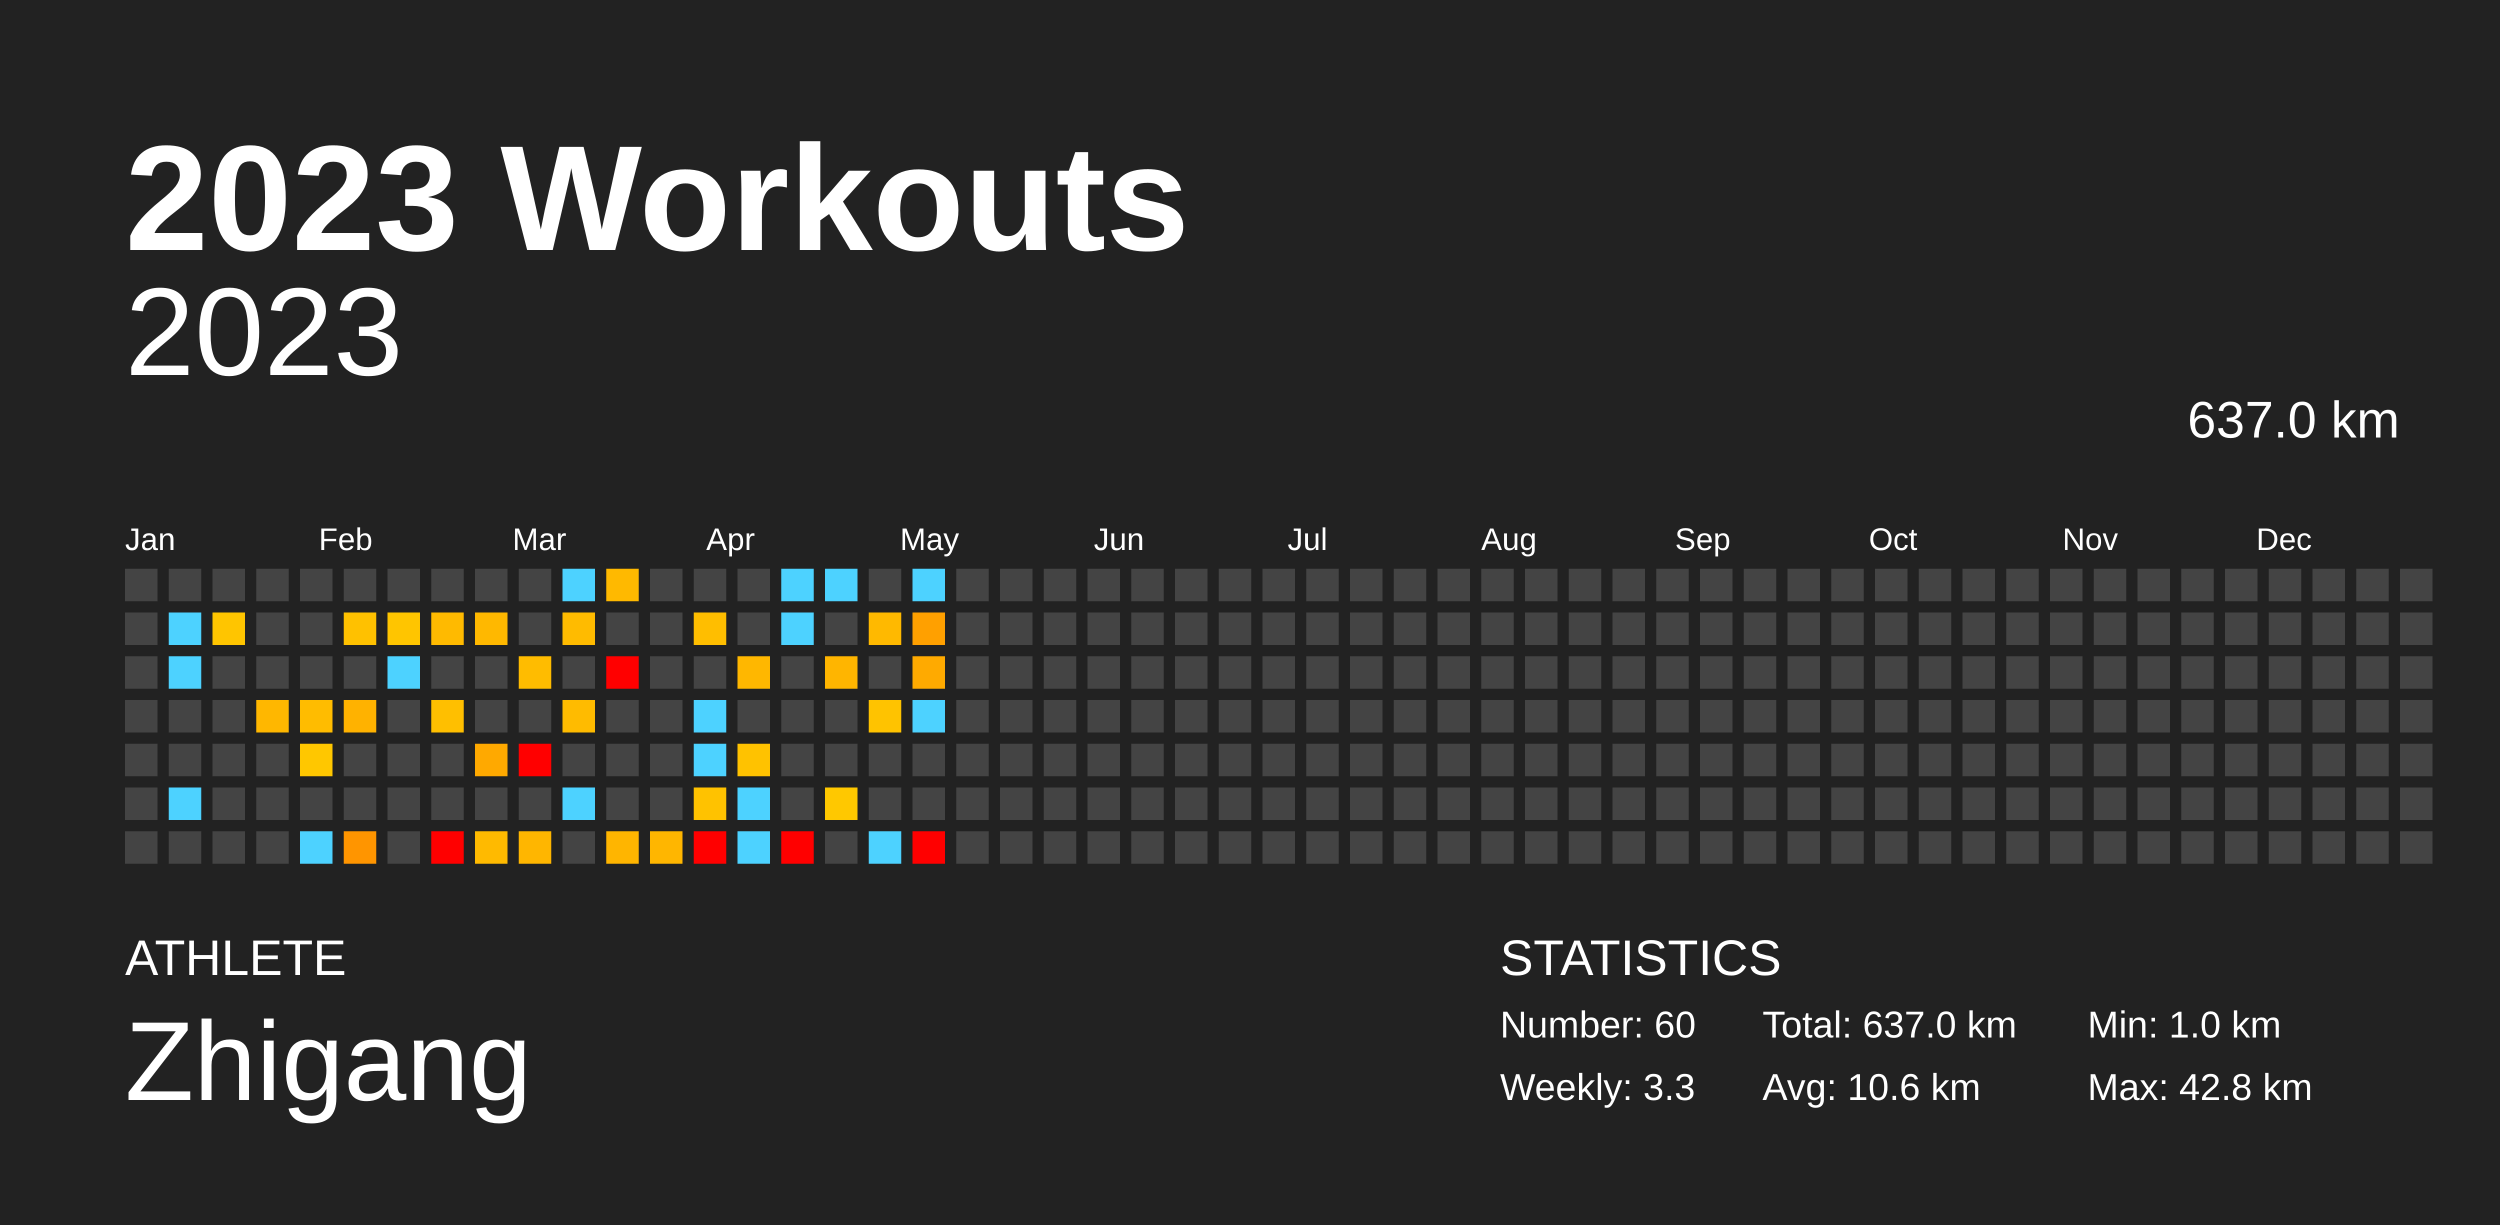
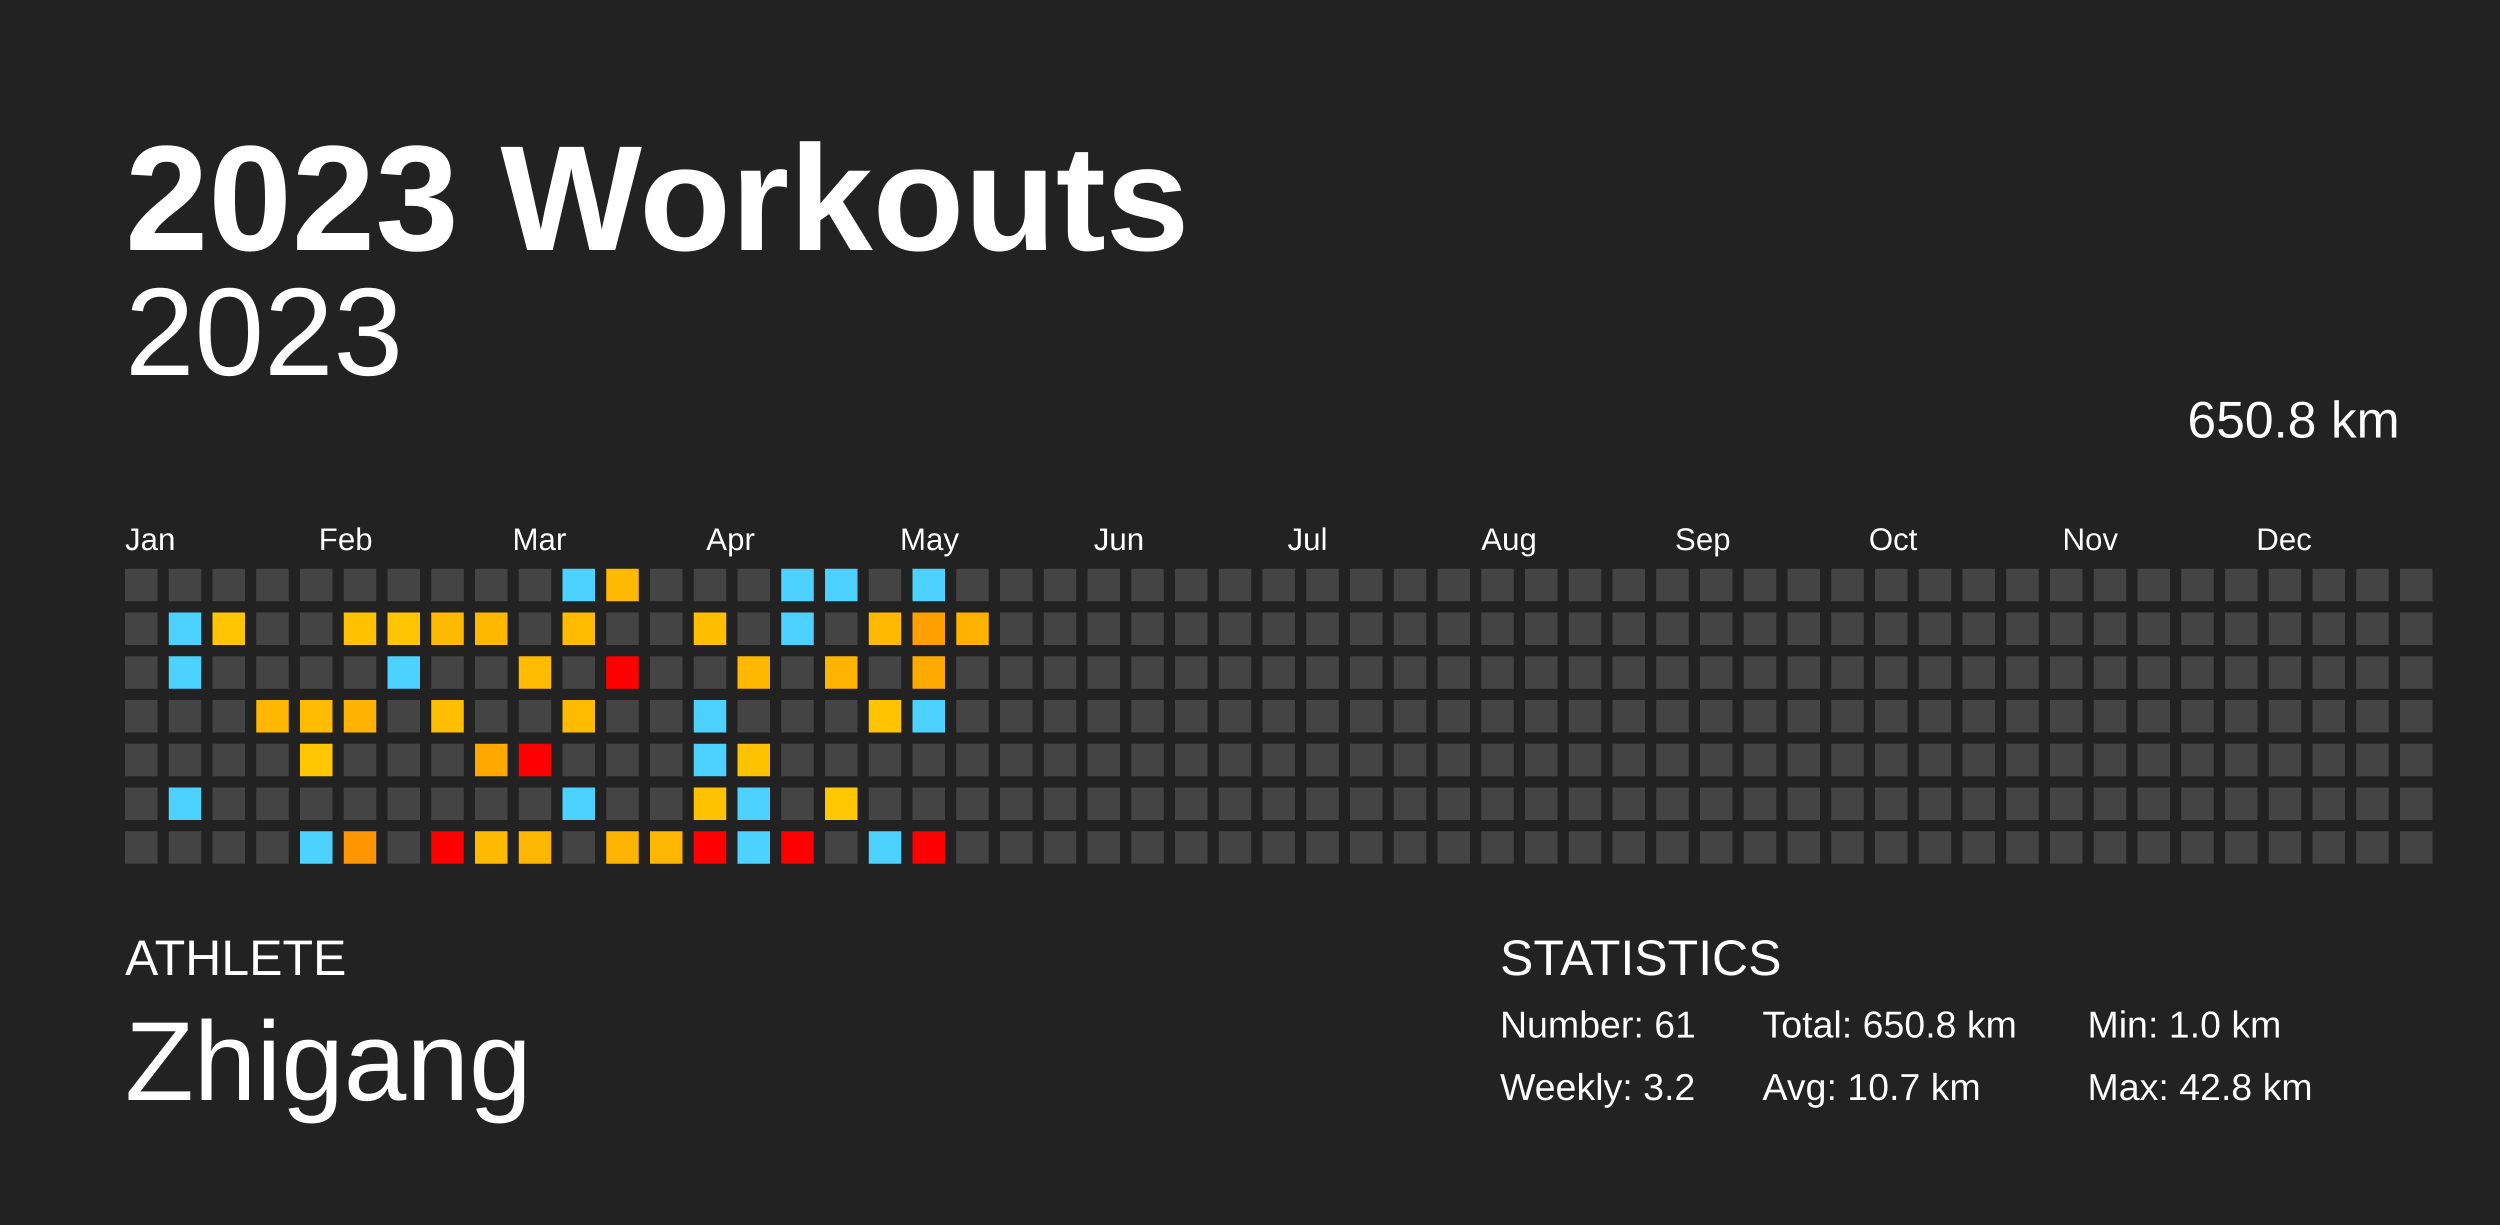
<svg xmlns="http://www.w3.org/2000/svg" baseProfile="full" height="98mm" version="1.1" viewBox="0,0,200,98" width="200mm">
  <defs />
  <rect fill="#222222" height="98" width="200" x="0" y="0" />
  <text fill="#FFFFFF" style="font-size:12px; font-family:Arial; font-weight:bold;" x="10" y="20">2023 Workouts</text>
  <text fill="#FFFFFF" style="font-size:4px; font-family:Arial" x="10" y="78">ATHLETE</text>
  <text fill="#FFFFFF" style="font-size:9px; font-family:Arial" x="10" y="88">Zhigang</text>
  <text fill="#FFFFFF" style="font-size:4px; font-family:Arial" x="120" y="78">STATISTICS</text>
-   <text fill="#FFFFFF" style="font-size:3px; font-family:Arial" x="120" y="83">Number: 60</text>
-   <text fill="#FFFFFF" style="font-size:3px; font-family:Arial" x="120" y="88">Weekly: 3.3</text>
-   <text fill="#FFFFFF" style="font-size:3px; font-family:Arial" x="141" y="83">Total: 637.0 km</text>
-   <text fill="#FFFFFF" style="font-size:3px; font-family:Arial" x="141" y="88">Avg: 10.6 km</text>
+   <text fill="#FFFFFF" style="font-size:3px; font-family:Arial" x="120" y="83">Number: 61</text>
+   <text fill="#FFFFFF" style="font-size:3px; font-family:Arial" x="120" y="88">Weekly: 3.2</text>
+   <text fill="#FFFFFF" style="font-size:3px; font-family:Arial" x="141" y="83">Total: 650.8 km</text>
+   <text fill="#FFFFFF" style="font-size:3px; font-family:Arial" x="141" y="88">Avg: 10.7 km</text>
  <text fill="#FFFFFF" style="font-size:3px; font-family:Arial" x="167" y="83">Min: 1.0 km</text>
  <text fill="#FFFFFF" style="font-size:3px; font-family:Arial" x="167" y="88">Max: 42.8 km</text>
  <text alignment-baseline="hanging" fill="#FFFFFF" style="font-size:10.0px; font-family:Arial;" x="10" y="30">2023</text>
-   <text alignment-baseline="hanging" fill="#FFFFFF" style="font-size:4.125px; font-family:Arial;" x="175" y="35">637.0 km</text>
+   <text alignment-baseline="hanging" fill="#FFFFFF" style="font-size:4.125px; font-family:Arial;" x="175" y="35">650.8 km</text>
  <text fill="#FFFFFF" style="font-size:2.5px; font-family:Arial" x="10.0" y="44">Jan</text>
  <text fill="#FFFFFF" style="font-size:2.5px; font-family:Arial" x="25.5" y="44">Feb</text>
  <text fill="#FFFFFF" style="font-size:2.5px; font-family:Arial" x="41.0" y="44">Mar</text>
  <text fill="#FFFFFF" style="font-size:2.5px; font-family:Arial" x="56.5" y="44">Apr</text>
  <text fill="#FFFFFF" style="font-size:2.5px; font-family:Arial" x="72.0" y="44">May</text>
  <text fill="#FFFFFF" style="font-size:2.5px; font-family:Arial" x="87.5" y="44">Jun</text>
  <text fill="#FFFFFF" style="font-size:2.5px; font-family:Arial" x="103.0" y="44">Jul</text>
  <text fill="#FFFFFF" style="font-size:2.5px; font-family:Arial" x="118.5" y="44">Aug</text>
  <text fill="#FFFFFF" style="font-size:2.5px; font-family:Arial" x="134.0" y="44">Sep</text>
  <text fill="#FFFFFF" style="font-size:2.5px; font-family:Arial" x="149.5" y="44">Oct</text>
  <text fill="#FFFFFF" style="font-size:2.5px; font-family:Arial" x="165.0" y="44">Nov</text>
  <text fill="#FFFFFF" style="font-size:2.5px; font-family:Arial" x="180.5" y="44">Dec</text>
  <rect fill="#444444" height="2.6" width="2.6" x="10.0" y="45.5" />
  <rect fill="#444444" height="2.6" width="2.6" x="10.0" y="49.0" />
  <rect fill="#444444" height="2.6" width="2.6" x="10.0" y="52.5" />
  <rect fill="#444444" height="2.6" width="2.6" x="10.0" y="56.0" />
  <rect fill="#444444" height="2.6" width="2.6" x="10.0" y="59.5" />
  <rect fill="#444444" height="2.6" width="2.6" x="10.0" y="63.0" />
  <rect fill="#444444" height="2.6" width="2.6" x="10.0" y="66.5" />
  <rect fill="#444444" height="2.6" width="2.6" x="13.5" y="45.5" />
  <rect fill="#4dd2ff" height="2.6" width="2.6" x="13.5" y="49.0" />
  <rect fill="#4dd2ff" height="2.6" width="2.6" x="13.5" y="52.5" />
  <rect fill="#444444" height="2.6" width="2.6" x="13.5" y="56.0" />
  <rect fill="#444444" height="2.6" width="2.6" x="13.5" y="59.5" />
  <rect fill="#4dd2ff" height="2.6" width="2.6" x="13.5" y="63.0" />
  <rect fill="#444444" height="2.6" width="2.6" x="13.5" y="66.5" />
  <rect fill="#444444" height="2.6" width="2.6" x="17.0" y="45.5" />
  <rect fill="#ffc500" height="2.6" width="2.6" x="17.0" y="49.0" />
  <rect fill="#444444" height="2.6" width="2.6" x="17.0" y="52.5" />
  <rect fill="#444444" height="2.6" width="2.6" x="17.0" y="56.0" />
  <rect fill="#444444" height="2.6" width="2.6" x="17.0" y="59.5" />
  <rect fill="#444444" height="2.6" width="2.6" x="17.0" y="63.0" />
  <rect fill="#444444" height="2.6" width="2.6" x="17.0" y="66.5" />
  <rect fill="#444444" height="2.6" width="2.6" x="20.5" y="45.5" />
  <rect fill="#444444" height="2.6" width="2.6" x="20.5" y="49.0" />
  <rect fill="#444444" height="2.6" width="2.6" x="20.5" y="52.5" />
  <rect fill="#ffb700" height="2.6" width="2.6" x="20.5" y="56.0" />
  <rect fill="#444444" height="2.6" width="2.6" x="20.5" y="59.5" />
  <rect fill="#444444" height="2.6" width="2.6" x="20.5" y="63.0" />
  <rect fill="#444444" height="2.6" width="2.6" x="20.5" y="66.5" />
  <rect fill="#444444" height="2.6" width="2.6" x="24.0" y="45.5" />
  <rect fill="#444444" height="2.6" width="2.6" x="24.0" y="49.0" />
  <rect fill="#444444" height="2.6" width="2.6" x="24.0" y="52.5" />
  <rect fill="#ffbc00" height="2.6" width="2.6" x="24.0" y="56.0" />
  <rect fill="#ffc700" height="2.6" width="2.6" x="24.0" y="59.5" />
  <rect fill="#444444" height="2.6" width="2.6" x="24.0" y="63.0" />
  <rect fill="#4dd2ff" height="2.6" width="2.6" x="24.0" y="66.5" />
  <rect fill="#444444" height="2.6" width="2.6" x="27.5" y="45.5" />
  <rect fill="#ffc100" height="2.6" width="2.6" x="27.5" y="49.0" />
  <rect fill="#444444" height="2.6" width="2.6" x="27.5" y="52.5" />
  <rect fill="#ffb200" height="2.6" width="2.6" x="27.5" y="56.0" />
  <rect fill="#444444" height="2.6" width="2.6" x="27.5" y="59.5" />
  <rect fill="#444444" height="2.6" width="2.6" x="27.5" y="63.0" />
  <rect fill="#ff9500" height="2.6" width="2.6" x="27.5" y="66.5" />
  <rect fill="#444444" height="2.6" width="2.6" x="31.0" y="45.5" />
  <rect fill="#ffc500" height="2.6" width="2.6" x="31.0" y="49.0" />
  <rect fill="#4dd2ff" height="2.6" width="2.6" x="31.0" y="52.5" />
  <rect fill="#444444" height="2.6" width="2.6" x="31.0" y="56.0" />
  <rect fill="#444444" height="2.6" width="2.6" x="31.0" y="59.5" />
  <rect fill="#444444" height="2.6" width="2.6" x="31.0" y="63.0" />
  <rect fill="#444444" height="2.6" width="2.6" x="31.0" y="66.5" />
  <rect fill="#444444" height="2.6" width="2.6" x="34.5" y="45.5" />
  <rect fill="#ffba00" height="2.6" width="2.6" x="34.5" y="49.0" />
  <rect fill="#444444" height="2.6" width="2.6" x="34.5" y="52.5" />
  <rect fill="#ffbf00" height="2.6" width="2.6" x="34.5" y="56.0" />
  <rect fill="#444444" height="2.6" width="2.6" x="34.5" y="59.5" />
  <rect fill="#444444" height="2.6" width="2.6" x="34.5" y="63.0" />
  <rect fill="red" height="2.6" width="2.6" x="34.5" y="66.5" />
  <rect fill="#444444" height="2.6" width="2.6" x="38.0" y="45.5" />
  <rect fill="#ffb800" height="2.6" width="2.6" x="38.0" y="49.0" />
  <rect fill="#444444" height="2.6" width="2.6" x="38.0" y="52.5" />
  <rect fill="#444444" height="2.6" width="2.6" x="38.0" y="56.0" />
  <rect fill="#ffa900" height="2.6" width="2.6" x="38.0" y="59.5" />
  <rect fill="#444444" height="2.6" width="2.6" x="38.0" y="63.0" />
  <rect fill="#ffba00" height="2.6" width="2.6" x="38.0" y="66.5" />
  <rect fill="#444444" height="2.6" width="2.6" x="41.5" y="45.5" />
  <rect fill="#444444" height="2.6" width="2.6" x="41.5" y="49.0" />
  <rect fill="#ffbc00" height="2.6" width="2.6" x="41.5" y="52.5" />
  <rect fill="#444444" height="2.6" width="2.6" x="41.5" y="56.0" />
  <rect fill="red" height="2.6" width="2.6" x="41.5" y="59.5" />
  <rect fill="#444444" height="2.6" width="2.6" x="41.5" y="63.0" />
  <rect fill="#ffb600" height="2.6" width="2.6" x="41.5" y="66.5" />
  <rect fill="#4dd2ff" height="2.6" width="2.6" x="45.0" y="45.5" />
  <rect fill="#ffbb00" height="2.6" width="2.6" x="45.0" y="49.0" />
  <rect fill="#444444" height="2.6" width="2.6" x="45.0" y="52.5" />
  <rect fill="#ffbb00" height="2.6" width="2.6" x="45.0" y="56.0" />
  <rect fill="#444444" height="2.6" width="2.6" x="45.0" y="59.5" />
  <rect fill="#4dd2ff" height="2.6" width="2.6" x="45.0" y="63.0" />
  <rect fill="#444444" height="2.6" width="2.6" x="45.0" y="66.5" />
  <rect fill="#ffb900" height="2.6" width="2.6" x="48.5" y="45.5" />
  <rect fill="#444444" height="2.6" width="2.6" x="48.5" y="49.0" />
  <rect fill="red" height="2.6" width="2.6" x="48.5" y="52.5" />
  <rect fill="#444444" height="2.6" width="2.6" x="48.5" y="56.0" />
  <rect fill="#444444" height="2.6" width="2.6" x="48.5" y="59.5" />
  <rect fill="#444444" height="2.6" width="2.6" x="48.5" y="63.0" />
  <rect fill="#ffb500" height="2.6" width="2.6" x="48.5" y="66.5" />
  <rect fill="#444444" height="2.6" width="2.6" x="52.0" y="45.5" />
  <rect fill="#444444" height="2.6" width="2.6" x="52.0" y="49.0" />
  <rect fill="#444444" height="2.6" width="2.6" x="52.0" y="52.5" />
  <rect fill="#444444" height="2.6" width="2.6" x="52.0" y="56.0" />
  <rect fill="#444444" height="2.6" width="2.6" x="52.0" y="59.5" />
  <rect fill="#444444" height="2.6" width="2.6" x="52.0" y="63.0" />
  <rect fill="#ffb600" height="2.6" width="2.6" x="52.0" y="66.5" />
  <rect fill="#444444" height="2.6" width="2.6" x="55.5" y="45.5" />
  <rect fill="#ffbe00" height="2.6" width="2.6" x="55.5" y="49.0" />
  <rect fill="#444444" height="2.6" width="2.6" x="55.5" y="52.5" />
  <rect fill="#4dd2ff" height="2.6" width="2.6" x="55.5" y="56.0" />
  <rect fill="#4dd2ff" height="2.6" width="2.6" x="55.5" y="59.5" />
  <rect fill="#ffc200" height="2.6" width="2.6" x="55.5" y="63.0" />
  <rect fill="red" height="2.6" width="2.6" x="55.5" y="66.5" />
  <rect fill="#444444" height="2.6" width="2.6" x="59.0" y="45.5" />
  <rect fill="#444444" height="2.6" width="2.6" x="59.0" y="49.0" />
  <rect fill="#ffb700" height="2.6" width="2.6" x="59.0" y="52.5" />
  <rect fill="#444444" height="2.6" width="2.6" x="59.0" y="56.0" />
  <rect fill="#ffc200" height="2.6" width="2.6" x="59.0" y="59.5" />
  <rect fill="#4dd2ff" height="2.6" width="2.6" x="59.0" y="63.0" />
  <rect fill="#4dd2ff" height="2.6" width="2.6" x="59.0" y="66.5" />
  <rect fill="#4dd2ff" height="2.6" width="2.6" x="62.5" y="45.5" />
  <rect fill="#4dd2ff" height="2.6" width="2.6" x="62.5" y="49.0" />
  <rect fill="#444444" height="2.6" width="2.6" x="62.5" y="52.5" />
  <rect fill="#444444" height="2.6" width="2.6" x="62.5" y="56.0" />
  <rect fill="#444444" height="2.6" width="2.6" x="62.5" y="59.5" />
  <rect fill="#444444" height="2.6" width="2.6" x="62.5" y="63.0" />
  <rect fill="red" height="2.6" width="2.6" x="62.5" y="66.5" />
  <rect fill="#4dd2ff" height="2.6" width="2.6" x="66.0" y="45.5" />
  <rect fill="#444444" height="2.6" width="2.6" x="66.0" y="49.0" />
  <rect fill="#ffb500" height="2.6" width="2.6" x="66.0" y="52.5" />
  <rect fill="#444444" height="2.6" width="2.6" x="66.0" y="56.0" />
  <rect fill="#444444" height="2.6" width="2.6" x="66.0" y="59.5" />
  <rect fill="#ffc800" height="2.6" width="2.6" x="66.0" y="63.0" />
  <rect fill="#444444" height="2.6" width="2.6" x="66.0" y="66.5" />
  <rect fill="#444444" height="2.6" width="2.6" x="69.5" y="45.5" />
  <rect fill="#ffb900" height="2.6" width="2.6" x="69.5" y="49.0" />
  <rect fill="#444444" height="2.6" width="2.6" x="69.5" y="52.5" />
  <rect fill="#ffc300" height="2.6" width="2.6" x="69.5" y="56.0" />
  <rect fill="#444444" height="2.6" width="2.6" x="69.5" y="59.5" />
  <rect fill="#444444" height="2.6" width="2.6" x="69.5" y="63.0" />
  <rect fill="#4dd2ff" height="2.6" width="2.6" x="69.5" y="66.5" />
  <rect fill="#4dd2ff" height="2.6" width="2.6" x="73.0" y="45.5" />
  <rect fill="#ffa000" height="2.6" width="2.6" x="73.0" y="49.0" />
  <rect fill="#ffaa00" height="2.6" width="2.6" x="73.0" y="52.5" />
  <rect fill="#4dd2ff" height="2.6" width="2.6" x="73.0" y="56.0" />
  <rect fill="#444444" height="2.6" width="2.6" x="73.0" y="59.5" />
  <rect fill="#444444" height="2.6" width="2.6" x="73.0" y="63.0" />
  <rect fill="red" height="2.6" width="2.6" x="73.0" y="66.5" />
  <rect fill="#444444" height="2.6" width="2.6" x="76.5" y="45.5" />
-   <rect fill="#444444" height="2.6" width="2.6" x="76.5" y="49.0" />
+   <rect fill="#ffb200" height="2.6" width="2.6" x="76.5" y="49.0" />
  <rect fill="#444444" height="2.6" width="2.6" x="76.5" y="52.5" />
  <rect fill="#444444" height="2.6" width="2.6" x="76.5" y="56.0" />
  <rect fill="#444444" height="2.6" width="2.6" x="76.5" y="59.5" />
  <rect fill="#444444" height="2.6" width="2.6" x="76.5" y="63.0" />
  <rect fill="#444444" height="2.6" width="2.6" x="76.5" y="66.5" />
  <rect fill="#444444" height="2.6" width="2.6" x="80.0" y="45.5" />
  <rect fill="#444444" height="2.6" width="2.6" x="80.0" y="49.0" />
  <rect fill="#444444" height="2.6" width="2.6" x="80.0" y="52.5" />
  <rect fill="#444444" height="2.6" width="2.6" x="80.0" y="56.0" />
  <rect fill="#444444" height="2.6" width="2.6" x="80.0" y="59.5" />
  <rect fill="#444444" height="2.6" width="2.6" x="80.0" y="63.0" />
  <rect fill="#444444" height="2.6" width="2.6" x="80.0" y="66.5" />
  <rect fill="#444444" height="2.6" width="2.6" x="83.5" y="45.5" />
  <rect fill="#444444" height="2.6" width="2.6" x="83.5" y="49.0" />
  <rect fill="#444444" height="2.6" width="2.6" x="83.5" y="52.5" />
  <rect fill="#444444" height="2.6" width="2.6" x="83.5" y="56.0" />
  <rect fill="#444444" height="2.6" width="2.6" x="83.5" y="59.5" />
  <rect fill="#444444" height="2.6" width="2.6" x="83.5" y="63.0" />
  <rect fill="#444444" height="2.6" width="2.6" x="83.5" y="66.5" />
  <rect fill="#444444" height="2.6" width="2.6" x="87.0" y="45.5" />
  <rect fill="#444444" height="2.6" width="2.6" x="87.0" y="49.0" />
  <rect fill="#444444" height="2.6" width="2.6" x="87.0" y="52.5" />
  <rect fill="#444444" height="2.6" width="2.6" x="87.0" y="56.0" />
  <rect fill="#444444" height="2.6" width="2.6" x="87.0" y="59.5" />
  <rect fill="#444444" height="2.6" width="2.6" x="87.0" y="63.0" />
  <rect fill="#444444" height="2.6" width="2.6" x="87.0" y="66.5" />
  <rect fill="#444444" height="2.6" width="2.6" x="90.5" y="45.5" />
  <rect fill="#444444" height="2.6" width="2.6" x="90.5" y="49.0" />
  <rect fill="#444444" height="2.6" width="2.6" x="90.5" y="52.5" />
  <rect fill="#444444" height="2.6" width="2.6" x="90.5" y="56.0" />
  <rect fill="#444444" height="2.6" width="2.6" x="90.5" y="59.5" />
  <rect fill="#444444" height="2.6" width="2.6" x="90.5" y="63.0" />
  <rect fill="#444444" height="2.6" width="2.6" x="90.5" y="66.5" />
  <rect fill="#444444" height="2.6" width="2.6" x="94.0" y="45.5" />
  <rect fill="#444444" height="2.6" width="2.6" x="94.0" y="49.0" />
  <rect fill="#444444" height="2.6" width="2.6" x="94.0" y="52.5" />
  <rect fill="#444444" height="2.6" width="2.6" x="94.0" y="56.0" />
  <rect fill="#444444" height="2.6" width="2.6" x="94.0" y="59.5" />
  <rect fill="#444444" height="2.6" width="2.6" x="94.0" y="63.0" />
  <rect fill="#444444" height="2.6" width="2.6" x="94.0" y="66.5" />
  <rect fill="#444444" height="2.6" width="2.6" x="97.5" y="45.5" />
  <rect fill="#444444" height="2.6" width="2.6" x="97.5" y="49.0" />
  <rect fill="#444444" height="2.6" width="2.6" x="97.5" y="52.5" />
  <rect fill="#444444" height="2.6" width="2.6" x="97.5" y="56.0" />
  <rect fill="#444444" height="2.6" width="2.6" x="97.5" y="59.5" />
  <rect fill="#444444" height="2.6" width="2.6" x="97.5" y="63.0" />
  <rect fill="#444444" height="2.6" width="2.6" x="97.5" y="66.5" />
  <rect fill="#444444" height="2.6" width="2.6" x="101.0" y="45.5" />
  <rect fill="#444444" height="2.6" width="2.6" x="101.0" y="49.0" />
  <rect fill="#444444" height="2.6" width="2.6" x="101.0" y="52.5" />
  <rect fill="#444444" height="2.6" width="2.6" x="101.0" y="56.0" />
  <rect fill="#444444" height="2.6" width="2.6" x="101.0" y="59.5" />
  <rect fill="#444444" height="2.6" width="2.6" x="101.0" y="63.0" />
  <rect fill="#444444" height="2.6" width="2.6" x="101.0" y="66.5" />
  <rect fill="#444444" height="2.6" width="2.6" x="104.5" y="45.5" />
  <rect fill="#444444" height="2.6" width="2.6" x="104.5" y="49.0" />
  <rect fill="#444444" height="2.6" width="2.6" x="104.5" y="52.5" />
  <rect fill="#444444" height="2.6" width="2.6" x="104.5" y="56.0" />
  <rect fill="#444444" height="2.6" width="2.6" x="104.5" y="59.5" />
  <rect fill="#444444" height="2.6" width="2.6" x="104.5" y="63.0" />
  <rect fill="#444444" height="2.6" width="2.6" x="104.5" y="66.5" />
  <rect fill="#444444" height="2.6" width="2.6" x="108.0" y="45.5" />
  <rect fill="#444444" height="2.6" width="2.6" x="108.0" y="49.0" />
  <rect fill="#444444" height="2.6" width="2.6" x="108.0" y="52.5" />
  <rect fill="#444444" height="2.6" width="2.6" x="108.0" y="56.0" />
  <rect fill="#444444" height="2.6" width="2.6" x="108.0" y="59.5" />
  <rect fill="#444444" height="2.6" width="2.6" x="108.0" y="63.0" />
  <rect fill="#444444" height="2.6" width="2.6" x="108.0" y="66.5" />
  <rect fill="#444444" height="2.6" width="2.6" x="111.5" y="45.5" />
  <rect fill="#444444" height="2.6" width="2.6" x="111.5" y="49.0" />
  <rect fill="#444444" height="2.6" width="2.6" x="111.5" y="52.5" />
  <rect fill="#444444" height="2.6" width="2.6" x="111.5" y="56.0" />
  <rect fill="#444444" height="2.6" width="2.6" x="111.5" y="59.5" />
  <rect fill="#444444" height="2.6" width="2.6" x="111.5" y="63.0" />
  <rect fill="#444444" height="2.6" width="2.6" x="111.5" y="66.5" />
  <rect fill="#444444" height="2.6" width="2.6" x="115.0" y="45.5" />
  <rect fill="#444444" height="2.6" width="2.6" x="115.0" y="49.0" />
  <rect fill="#444444" height="2.6" width="2.6" x="115.0" y="52.5" />
  <rect fill="#444444" height="2.6" width="2.6" x="115.0" y="56.0" />
  <rect fill="#444444" height="2.6" width="2.6" x="115.0" y="59.5" />
  <rect fill="#444444" height="2.6" width="2.6" x="115.0" y="63.0" />
  <rect fill="#444444" height="2.6" width="2.6" x="115.0" y="66.5" />
  <rect fill="#444444" height="2.6" width="2.6" x="118.5" y="45.5" />
  <rect fill="#444444" height="2.6" width="2.6" x="118.5" y="49.0" />
  <rect fill="#444444" height="2.6" width="2.6" x="118.5" y="52.5" />
  <rect fill="#444444" height="2.6" width="2.6" x="118.5" y="56.0" />
  <rect fill="#444444" height="2.6" width="2.6" x="118.5" y="59.5" />
  <rect fill="#444444" height="2.6" width="2.6" x="118.5" y="63.0" />
  <rect fill="#444444" height="2.6" width="2.6" x="118.5" y="66.5" />
  <rect fill="#444444" height="2.6" width="2.6" x="122.0" y="45.5" />
  <rect fill="#444444" height="2.6" width="2.6" x="122.0" y="49.0" />
  <rect fill="#444444" height="2.6" width="2.6" x="122.0" y="52.5" />
  <rect fill="#444444" height="2.6" width="2.6" x="122.0" y="56.0" />
  <rect fill="#444444" height="2.6" width="2.6" x="122.0" y="59.5" />
  <rect fill="#444444" height="2.6" width="2.6" x="122.0" y="63.0" />
  <rect fill="#444444" height="2.6" width="2.6" x="122.0" y="66.5" />
  <rect fill="#444444" height="2.6" width="2.6" x="125.5" y="45.5" />
  <rect fill="#444444" height="2.6" width="2.6" x="125.5" y="49.0" />
  <rect fill="#444444" height="2.6" width="2.6" x="125.5" y="52.5" />
  <rect fill="#444444" height="2.6" width="2.6" x="125.5" y="56.0" />
  <rect fill="#444444" height="2.6" width="2.6" x="125.5" y="59.5" />
  <rect fill="#444444" height="2.6" width="2.6" x="125.5" y="63.0" />
  <rect fill="#444444" height="2.6" width="2.6" x="125.5" y="66.5" />
  <rect fill="#444444" height="2.6" width="2.6" x="129.0" y="45.5" />
  <rect fill="#444444" height="2.6" width="2.6" x="129.0" y="49.0" />
  <rect fill="#444444" height="2.6" width="2.6" x="129.0" y="52.5" />
  <rect fill="#444444" height="2.6" width="2.6" x="129.0" y="56.0" />
  <rect fill="#444444" height="2.6" width="2.6" x="129.0" y="59.5" />
  <rect fill="#444444" height="2.6" width="2.6" x="129.0" y="63.0" />
  <rect fill="#444444" height="2.6" width="2.6" x="129.0" y="66.5" />
  <rect fill="#444444" height="2.6" width="2.6" x="132.5" y="45.5" />
  <rect fill="#444444" height="2.6" width="2.6" x="132.5" y="49.0" />
  <rect fill="#444444" height="2.6" width="2.6" x="132.5" y="52.5" />
  <rect fill="#444444" height="2.6" width="2.6" x="132.5" y="56.0" />
  <rect fill="#444444" height="2.6" width="2.6" x="132.5" y="59.5" />
  <rect fill="#444444" height="2.6" width="2.6" x="132.5" y="63.0" />
  <rect fill="#444444" height="2.6" width="2.6" x="132.5" y="66.5" />
  <rect fill="#444444" height="2.6" width="2.6" x="136.0" y="45.5" />
  <rect fill="#444444" height="2.6" width="2.6" x="136.0" y="49.0" />
  <rect fill="#444444" height="2.6" width="2.6" x="136.0" y="52.5" />
  <rect fill="#444444" height="2.6" width="2.6" x="136.0" y="56.0" />
  <rect fill="#444444" height="2.6" width="2.6" x="136.0" y="59.5" />
  <rect fill="#444444" height="2.6" width="2.6" x="136.0" y="63.0" />
  <rect fill="#444444" height="2.6" width="2.6" x="136.0" y="66.5" />
  <rect fill="#444444" height="2.6" width="2.6" x="139.5" y="45.5" />
  <rect fill="#444444" height="2.6" width="2.6" x="139.5" y="49.0" />
  <rect fill="#444444" height="2.6" width="2.6" x="139.5" y="52.5" />
  <rect fill="#444444" height="2.6" width="2.6" x="139.5" y="56.0" />
  <rect fill="#444444" height="2.6" width="2.6" x="139.5" y="59.5" />
  <rect fill="#444444" height="2.6" width="2.6" x="139.5" y="63.0" />
  <rect fill="#444444" height="2.6" width="2.6" x="139.5" y="66.5" />
  <rect fill="#444444" height="2.6" width="2.6" x="143.0" y="45.5" />
  <rect fill="#444444" height="2.6" width="2.6" x="143.0" y="49.0" />
  <rect fill="#444444" height="2.6" width="2.6" x="143.0" y="52.5" />
  <rect fill="#444444" height="2.6" width="2.6" x="143.0" y="56.0" />
  <rect fill="#444444" height="2.6" width="2.6" x="143.0" y="59.5" />
  <rect fill="#444444" height="2.6" width="2.6" x="143.0" y="63.0" />
  <rect fill="#444444" height="2.6" width="2.6" x="143.0" y="66.5" />
  <rect fill="#444444" height="2.6" width="2.6" x="146.5" y="45.5" />
  <rect fill="#444444" height="2.6" width="2.6" x="146.5" y="49.0" />
  <rect fill="#444444" height="2.6" width="2.6" x="146.5" y="52.5" />
  <rect fill="#444444" height="2.6" width="2.6" x="146.5" y="56.0" />
  <rect fill="#444444" height="2.6" width="2.6" x="146.5" y="59.5" />
  <rect fill="#444444" height="2.6" width="2.6" x="146.5" y="63.0" />
  <rect fill="#444444" height="2.6" width="2.6" x="146.5" y="66.5" />
  <rect fill="#444444" height="2.6" width="2.6" x="150.0" y="45.5" />
  <rect fill="#444444" height="2.6" width="2.6" x="150.0" y="49.0" />
  <rect fill="#444444" height="2.6" width="2.6" x="150.0" y="52.5" />
  <rect fill="#444444" height="2.6" width="2.6" x="150.0" y="56.0" />
  <rect fill="#444444" height="2.6" width="2.6" x="150.0" y="59.5" />
  <rect fill="#444444" height="2.6" width="2.6" x="150.0" y="63.0" />
  <rect fill="#444444" height="2.6" width="2.6" x="150.0" y="66.5" />
  <rect fill="#444444" height="2.6" width="2.6" x="153.5" y="45.5" />
  <rect fill="#444444" height="2.6" width="2.6" x="153.5" y="49.0" />
  <rect fill="#444444" height="2.6" width="2.6" x="153.5" y="52.5" />
  <rect fill="#444444" height="2.6" width="2.6" x="153.5" y="56.0" />
  <rect fill="#444444" height="2.6" width="2.6" x="153.5" y="59.5" />
  <rect fill="#444444" height="2.6" width="2.6" x="153.5" y="63.0" />
  <rect fill="#444444" height="2.6" width="2.6" x="153.5" y="66.5" />
  <rect fill="#444444" height="2.6" width="2.6" x="157.0" y="45.5" />
  <rect fill="#444444" height="2.6" width="2.6" x="157.0" y="49.0" />
  <rect fill="#444444" height="2.6" width="2.6" x="157.0" y="52.5" />
  <rect fill="#444444" height="2.6" width="2.6" x="157.0" y="56.0" />
  <rect fill="#444444" height="2.6" width="2.6" x="157.0" y="59.5" />
  <rect fill="#444444" height="2.6" width="2.6" x="157.0" y="63.0" />
  <rect fill="#444444" height="2.6" width="2.6" x="157.0" y="66.5" />
  <rect fill="#444444" height="2.6" width="2.6" x="160.5" y="45.5" />
  <rect fill="#444444" height="2.6" width="2.6" x="160.5" y="49.0" />
  <rect fill="#444444" height="2.6" width="2.6" x="160.5" y="52.5" />
  <rect fill="#444444" height="2.6" width="2.6" x="160.5" y="56.0" />
  <rect fill="#444444" height="2.6" width="2.6" x="160.5" y="59.5" />
  <rect fill="#444444" height="2.6" width="2.6" x="160.5" y="63.0" />
  <rect fill="#444444" height="2.6" width="2.6" x="160.5" y="66.5" />
  <rect fill="#444444" height="2.6" width="2.6" x="164.0" y="45.5" />
  <rect fill="#444444" height="2.6" width="2.6" x="164.0" y="49.0" />
  <rect fill="#444444" height="2.6" width="2.6" x="164.0" y="52.5" />
  <rect fill="#444444" height="2.6" width="2.6" x="164.0" y="56.0" />
  <rect fill="#444444" height="2.6" width="2.6" x="164.0" y="59.5" />
  <rect fill="#444444" height="2.6" width="2.6" x="164.0" y="63.0" />
  <rect fill="#444444" height="2.6" width="2.6" x="164.0" y="66.5" />
  <rect fill="#444444" height="2.6" width="2.6" x="167.5" y="45.5" />
  <rect fill="#444444" height="2.6" width="2.6" x="167.5" y="49.0" />
  <rect fill="#444444" height="2.6" width="2.6" x="167.5" y="52.5" />
  <rect fill="#444444" height="2.6" width="2.6" x="167.5" y="56.0" />
  <rect fill="#444444" height="2.6" width="2.6" x="167.5" y="59.5" />
  <rect fill="#444444" height="2.6" width="2.6" x="167.5" y="63.0" />
  <rect fill="#444444" height="2.6" width="2.6" x="167.5" y="66.5" />
  <rect fill="#444444" height="2.6" width="2.6" x="171.0" y="45.5" />
  <rect fill="#444444" height="2.6" width="2.6" x="171.0" y="49.0" />
  <rect fill="#444444" height="2.6" width="2.6" x="171.0" y="52.5" />
  <rect fill="#444444" height="2.6" width="2.6" x="171.0" y="56.0" />
  <rect fill="#444444" height="2.6" width="2.6" x="171.0" y="59.5" />
  <rect fill="#444444" height="2.6" width="2.6" x="171.0" y="63.0" />
  <rect fill="#444444" height="2.6" width="2.6" x="171.0" y="66.5" />
  <rect fill="#444444" height="2.6" width="2.6" x="174.5" y="45.5" />
  <rect fill="#444444" height="2.6" width="2.6" x="174.5" y="49.0" />
  <rect fill="#444444" height="2.6" width="2.6" x="174.5" y="52.5" />
  <rect fill="#444444" height="2.6" width="2.6" x="174.5" y="56.0" />
  <rect fill="#444444" height="2.6" width="2.6" x="174.5" y="59.5" />
  <rect fill="#444444" height="2.6" width="2.6" x="174.5" y="63.0" />
  <rect fill="#444444" height="2.6" width="2.6" x="174.5" y="66.5" />
  <rect fill="#444444" height="2.6" width="2.6" x="178.0" y="45.5" />
  <rect fill="#444444" height="2.6" width="2.6" x="178.0" y="49.0" />
  <rect fill="#444444" height="2.6" width="2.6" x="178.0" y="52.5" />
  <rect fill="#444444" height="2.6" width="2.6" x="178.0" y="56.0" />
  <rect fill="#444444" height="2.6" width="2.6" x="178.0" y="59.5" />
  <rect fill="#444444" height="2.6" width="2.6" x="178.0" y="63.0" />
  <rect fill="#444444" height="2.6" width="2.6" x="178.0" y="66.5" />
  <rect fill="#444444" height="2.6" width="2.6" x="181.5" y="45.5" />
  <rect fill="#444444" height="2.6" width="2.6" x="181.5" y="49.0" />
  <rect fill="#444444" height="2.6" width="2.6" x="181.5" y="52.5" />
  <rect fill="#444444" height="2.6" width="2.6" x="181.5" y="56.0" />
  <rect fill="#444444" height="2.6" width="2.6" x="181.5" y="59.5" />
  <rect fill="#444444" height="2.6" width="2.6" x="181.5" y="63.0" />
  <rect fill="#444444" height="2.6" width="2.6" x="181.5" y="66.5" />
  <rect fill="#444444" height="2.6" width="2.6" x="185.0" y="45.5" />
  <rect fill="#444444" height="2.6" width="2.6" x="185.0" y="49.0" />
  <rect fill="#444444" height="2.6" width="2.6" x="185.0" y="52.5" />
  <rect fill="#444444" height="2.6" width="2.6" x="185.0" y="56.0" />
  <rect fill="#444444" height="2.6" width="2.6" x="185.0" y="59.5" />
  <rect fill="#444444" height="2.6" width="2.6" x="185.0" y="63.0" />
  <rect fill="#444444" height="2.6" width="2.6" x="185.0" y="66.5" />
  <rect fill="#444444" height="2.6" width="2.6" x="188.5" y="45.5" />
  <rect fill="#444444" height="2.6" width="2.6" x="188.5" y="49.0" />
  <rect fill="#444444" height="2.6" width="2.6" x="188.5" y="52.5" />
  <rect fill="#444444" height="2.6" width="2.6" x="188.5" y="56.0" />
  <rect fill="#444444" height="2.6" width="2.6" x="188.5" y="59.5" />
  <rect fill="#444444" height="2.6" width="2.6" x="188.5" y="63.0" />
  <rect fill="#444444" height="2.6" width="2.6" x="188.5" y="66.5" />
  <rect fill="#444444" height="2.6" width="2.6" x="192.0" y="45.5" />
  <rect fill="#444444" height="2.6" width="2.6" x="192.0" y="49.0" />
  <rect fill="#444444" height="2.6" width="2.6" x="192.0" y="52.5" />
  <rect fill="#444444" height="2.6" width="2.6" x="192.0" y="56.0" />
  <rect fill="#444444" height="2.6" width="2.6" x="192.0" y="59.5" />
  <rect fill="#444444" height="2.6" width="2.6" x="192.0" y="63.0" />
  <rect fill="#444444" height="2.6" width="2.6" x="192.0" y="66.5" />
</svg>
